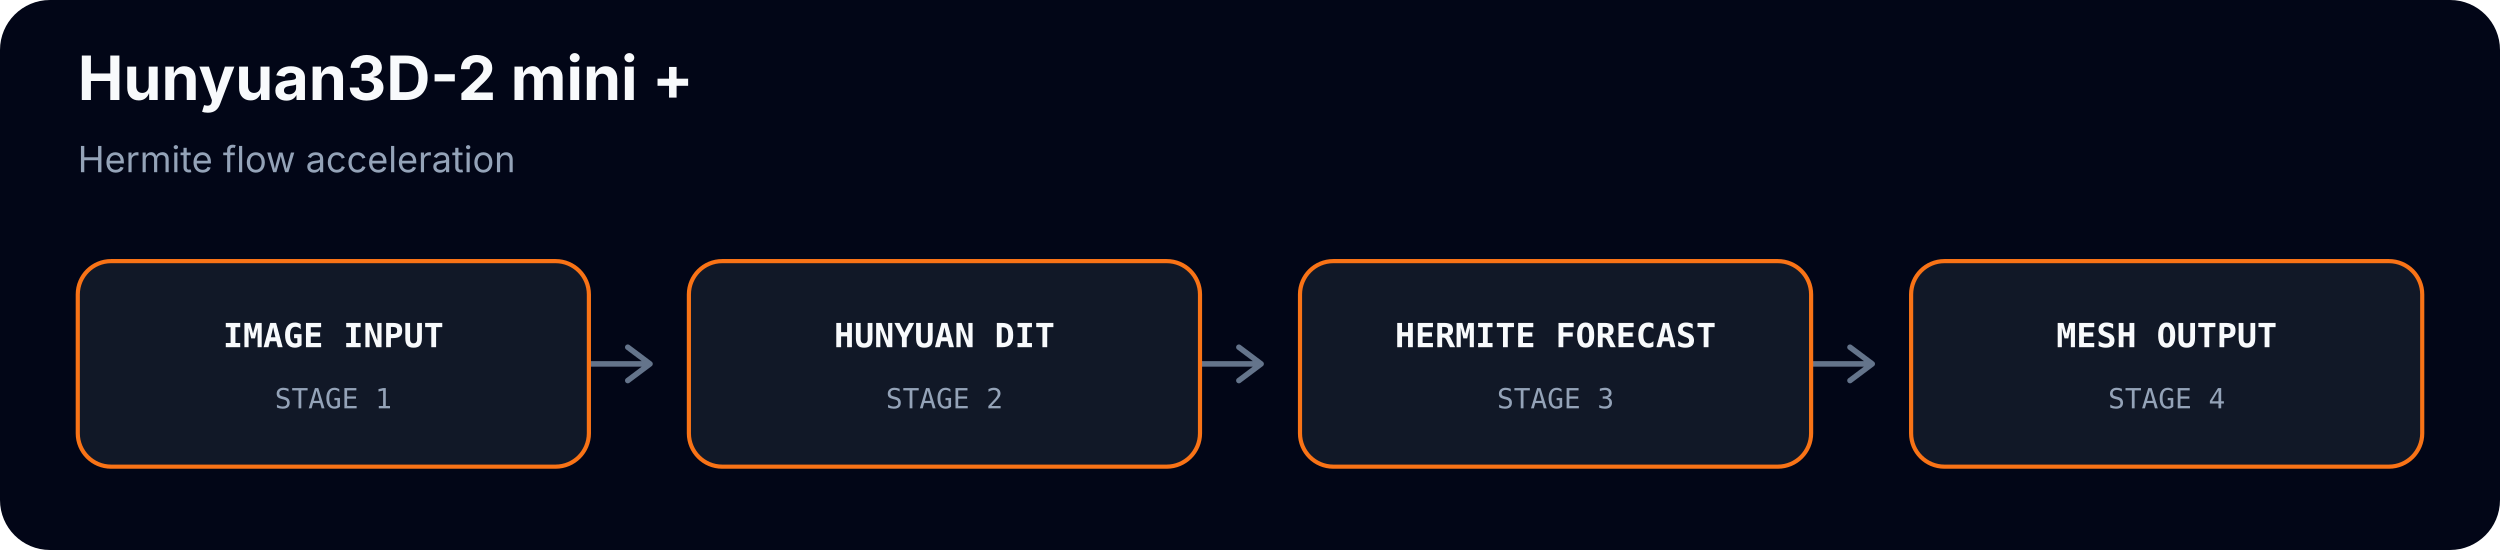
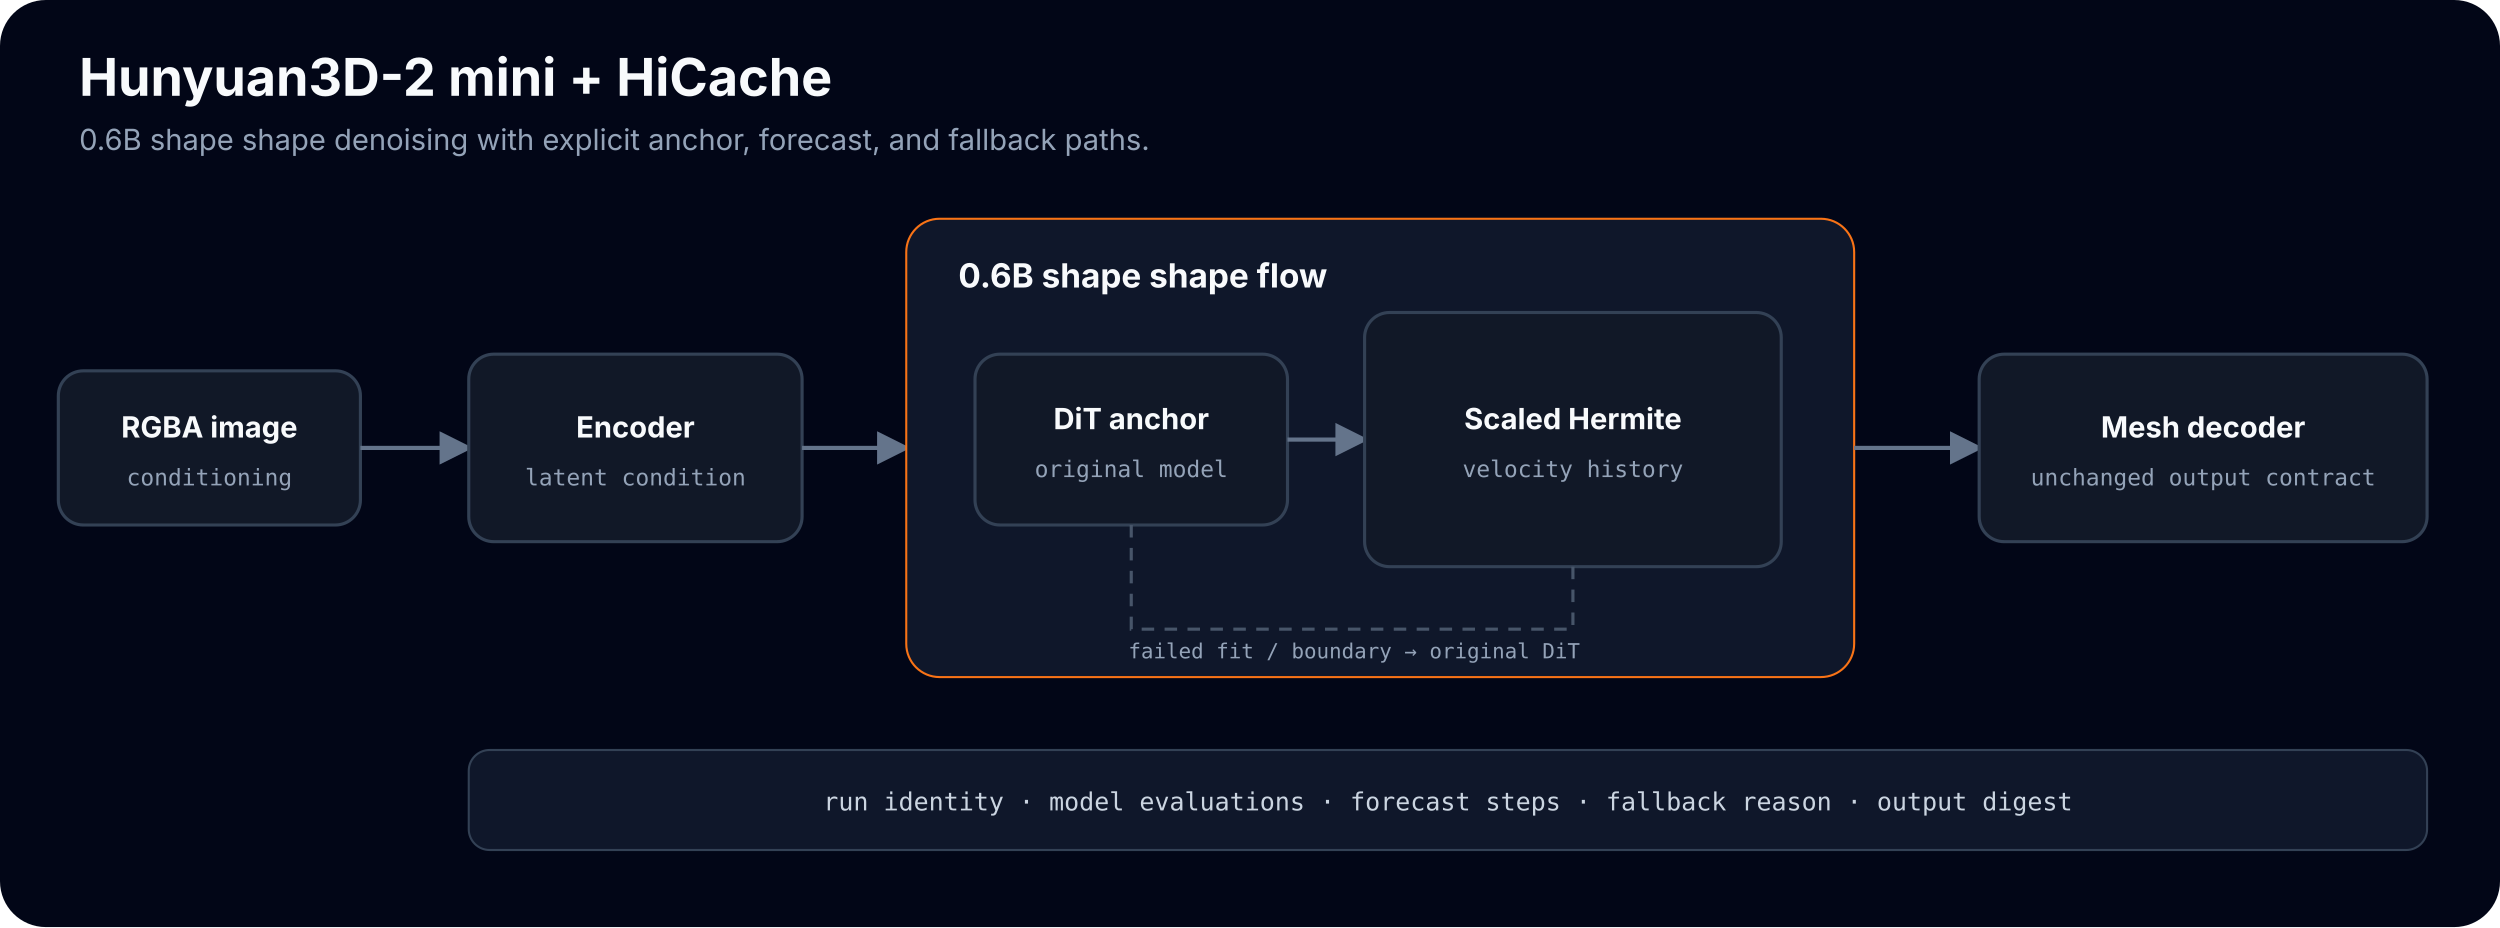
- <svg xmlns="http://www.w3.org/2000/svg" viewBox="0 0 900 198" role="img" aria-labelledby="title desc">
-   <rect width="900" height="198" rx="18" fill="#020617" />
-   <text x="28" y="36" fill="#f8fafc" font-family="Inter,Segoe UI,sans-serif" font-size="22" font-weight="700">Hunyuan3D-2 mini +</text>
-   <text x="28" y="62" fill="#94a3b8" font-family="Inter,Segoe UI,sans-serif" font-size="13">Hermite flow acceleration</text>
-   <path d="M212 131h22m-8-6 8 6-8 6" fill="none" stroke="#64748b" stroke-width="2" stroke-linecap="round" stroke-linejoin="round" />
-   <path d="M432 131h22m-8-6 8 6-8 6" fill="none" stroke="#64748b" stroke-width="2" stroke-linecap="round" stroke-linejoin="round" />
-   <path d="M652 131h22m-8-6 8 6-8 6" fill="none" stroke="#64748b" stroke-width="2" stroke-linecap="round" stroke-linejoin="round" />
-   <g transform="translate(28 94)">
-     <rect width="184" height="74" rx="12" fill="#111827" stroke="#f97316" stroke-width="1.5" />
-     <text x="92" y="31" text-anchor="middle" fill="#f8fafc" font-family="ui-monospace, SFMono-Regular, Menlo, monospace" font-size="12" font-weight="700">IMAGE INPUT</text>
-     <text x="92" y="53" text-anchor="middle" fill="#94a3b8" font-family="ui-monospace, SFMono-Regular, Menlo, monospace" font-size="10">STAGE 1</text>
+ <svg xmlns="http://www.w3.org/2000/svg" viewBox="0 0 1200 445" role="img" aria-labelledby="title desc">
+   <rect width="1200" height="445" rx="22" fill="#020617" />
+   <defs>
+     <marker id="arrow" markerWidth="8" markerHeight="8" refX="7" refY="4" orient="auto">
+       <path d="M0 0L8 4L0 8Z" fill="#64748b" />
+     </marker>
+     <style>.t{font-family:Inter,Segoe UI,sans-serif;fill:#f8fafc}.m{font-family:ui-monospace,SFMono-Regular,Menlo,monospace;fill:#cbd5e1}.muted{fill:#94a3b8}.line{fill:none;stroke:#64748b;stroke-width:2;marker-end:url(#arrow)}.dash{fill:none;stroke:#475569;stroke-width:1.5;stroke-dasharray:6 5}.box{fill:#111827;stroke:#334155;stroke-width:1.5}</style>
+   </defs>
+   <text class="t" x="38" y="46" font-size="25" font-weight="700">Hunyuan3D-2 mini + HiCache</text>
+   <text class="t muted" x="38" y="72" font-size="14">0.6B shape shape denoising with explicit anchor, forecast, and fallback paths.</text>
+   <g transform="translate(28 178)">
+     <rect class="box" width="145" height="74" rx="12" stroke="#f97316" />
+     <text class="t" x="72.5" y="32" text-anchor="middle" font-size="14" font-weight="700">RGBA image</text>
+     <text class="m muted" x="72.5" y="55" text-anchor="middle" font-size="11">conditioning</text>
  </g>
-   <g transform="translate(248 94)">
-     <rect width="184" height="74" rx="12" fill="#111827" stroke="#f97316" stroke-width="1.5" />
-     <text x="92" y="31" text-anchor="middle" fill="#f8fafc" font-family="ui-monospace, SFMono-Regular, Menlo, monospace" font-size="12" font-weight="700">HUNYUAN DIT</text>
-     <text x="92" y="53" text-anchor="middle" fill="#94a3b8" font-family="ui-monospace, SFMono-Regular, Menlo, monospace" font-size="10">STAGE 2</text>
+   <path class="line" d="M173 215L225 215" />
+   <g transform="translate(225 170)">
+     <rect class="box" width="160" height="90" rx="12" stroke="#f97316" />
+     <text class="t" x="80" y="40" text-anchor="middle" font-size="14" font-weight="700">Encoder</text>
+     <text class="m muted" x="80" y="63" text-anchor="middle" font-size="11">latent condition</text>
  </g>
-   <g transform="translate(468 94)">
-     <rect width="184" height="74" rx="12" fill="#111827" stroke="#f97316" stroke-width="1.5" />
-     <text x="92" y="31" text-anchor="middle" fill="#f8fafc" font-family="ui-monospace, SFMono-Regular, Menlo, monospace" font-size="12" font-weight="700">HERMITE FORECAST</text>
-     <text x="92" y="53" text-anchor="middle" fill="#94a3b8" font-family="ui-monospace, SFMono-Regular, Menlo, monospace" font-size="10">STAGE 3</text>
+   <path class="line" d="M385 215L435 215" />
+   <rect x="435" y="105" width="455" height="220" rx="16" fill="#0f172a" stroke="#f97316" />
+   <text class="t" x="460" y="138" font-size="16" font-weight="700">0.6B shape shape flow</text>
+   <g transform="translate(468 170)">
+     <rect class="box" width="150" height="82" rx="12" stroke="#f59e0b" />
+     <text class="t" x="75" y="36" text-anchor="middle" font-size="14" font-weight="700">DiT anchor</text>
+     <text class="m muted" x="75" y="59" text-anchor="middle" font-size="11">original model</text>
  </g>
-   <g transform="translate(688 94)">
-     <rect width="184" height="74" rx="12" fill="#111827" stroke="#f97316" stroke-width="1.5" />
-     <text x="92" y="31" text-anchor="middle" fill="#f8fafc" font-family="ui-monospace, SFMono-Regular, Menlo, monospace" font-size="12" font-weight="700">MESH OUTPUT</text>
-     <text x="92" y="53" text-anchor="middle" fill="#94a3b8" font-family="ui-monospace, SFMono-Regular, Menlo, monospace" font-size="10">STAGE 4</text>
+   <path class="line" d="M618 211L655 211" />
+   <g transform="translate(655 150)">
+     <rect class="box" width="200" height="122" rx="12" stroke="#22c55e" />
+     <text class="t" x="100" y="56" text-anchor="middle" font-size="14" font-weight="700">Scaled Hermite</text>
+     <text class="m muted" x="100" y="79" text-anchor="middle" font-size="11">velocity history</text>
  </g>
+   <path class="dash" d="M755 272V302H543V252" />
+   <text class="m muted" x="650" y="316" text-anchor="middle" font-size="10">failed fit / boundary → original DiT</text>
+   <path class="line" d="M890 215L950 215" />
+   <g transform="translate(950 170)">
+     <rect class="box" width="215" height="90" rx="12" stroke="#38bdf8" />
+     <text class="t" x="107.5" y="40" text-anchor="middle" font-size="14" font-weight="700">Mesh decoder</text>
+     <text class="m muted" x="107.5" y="63" text-anchor="middle" font-size="11">unchanged output contract</text>
+   </g>
+   <rect x="225" y="360" width="940" height="48" rx="10" fill="#0f172a" stroke="#334155" />
+   <text class="m" x="695" y="389" text-anchor="middle" font-size="12">run identity · model evaluations · forecast steps · fallback reason · output digest</text>
</svg>
